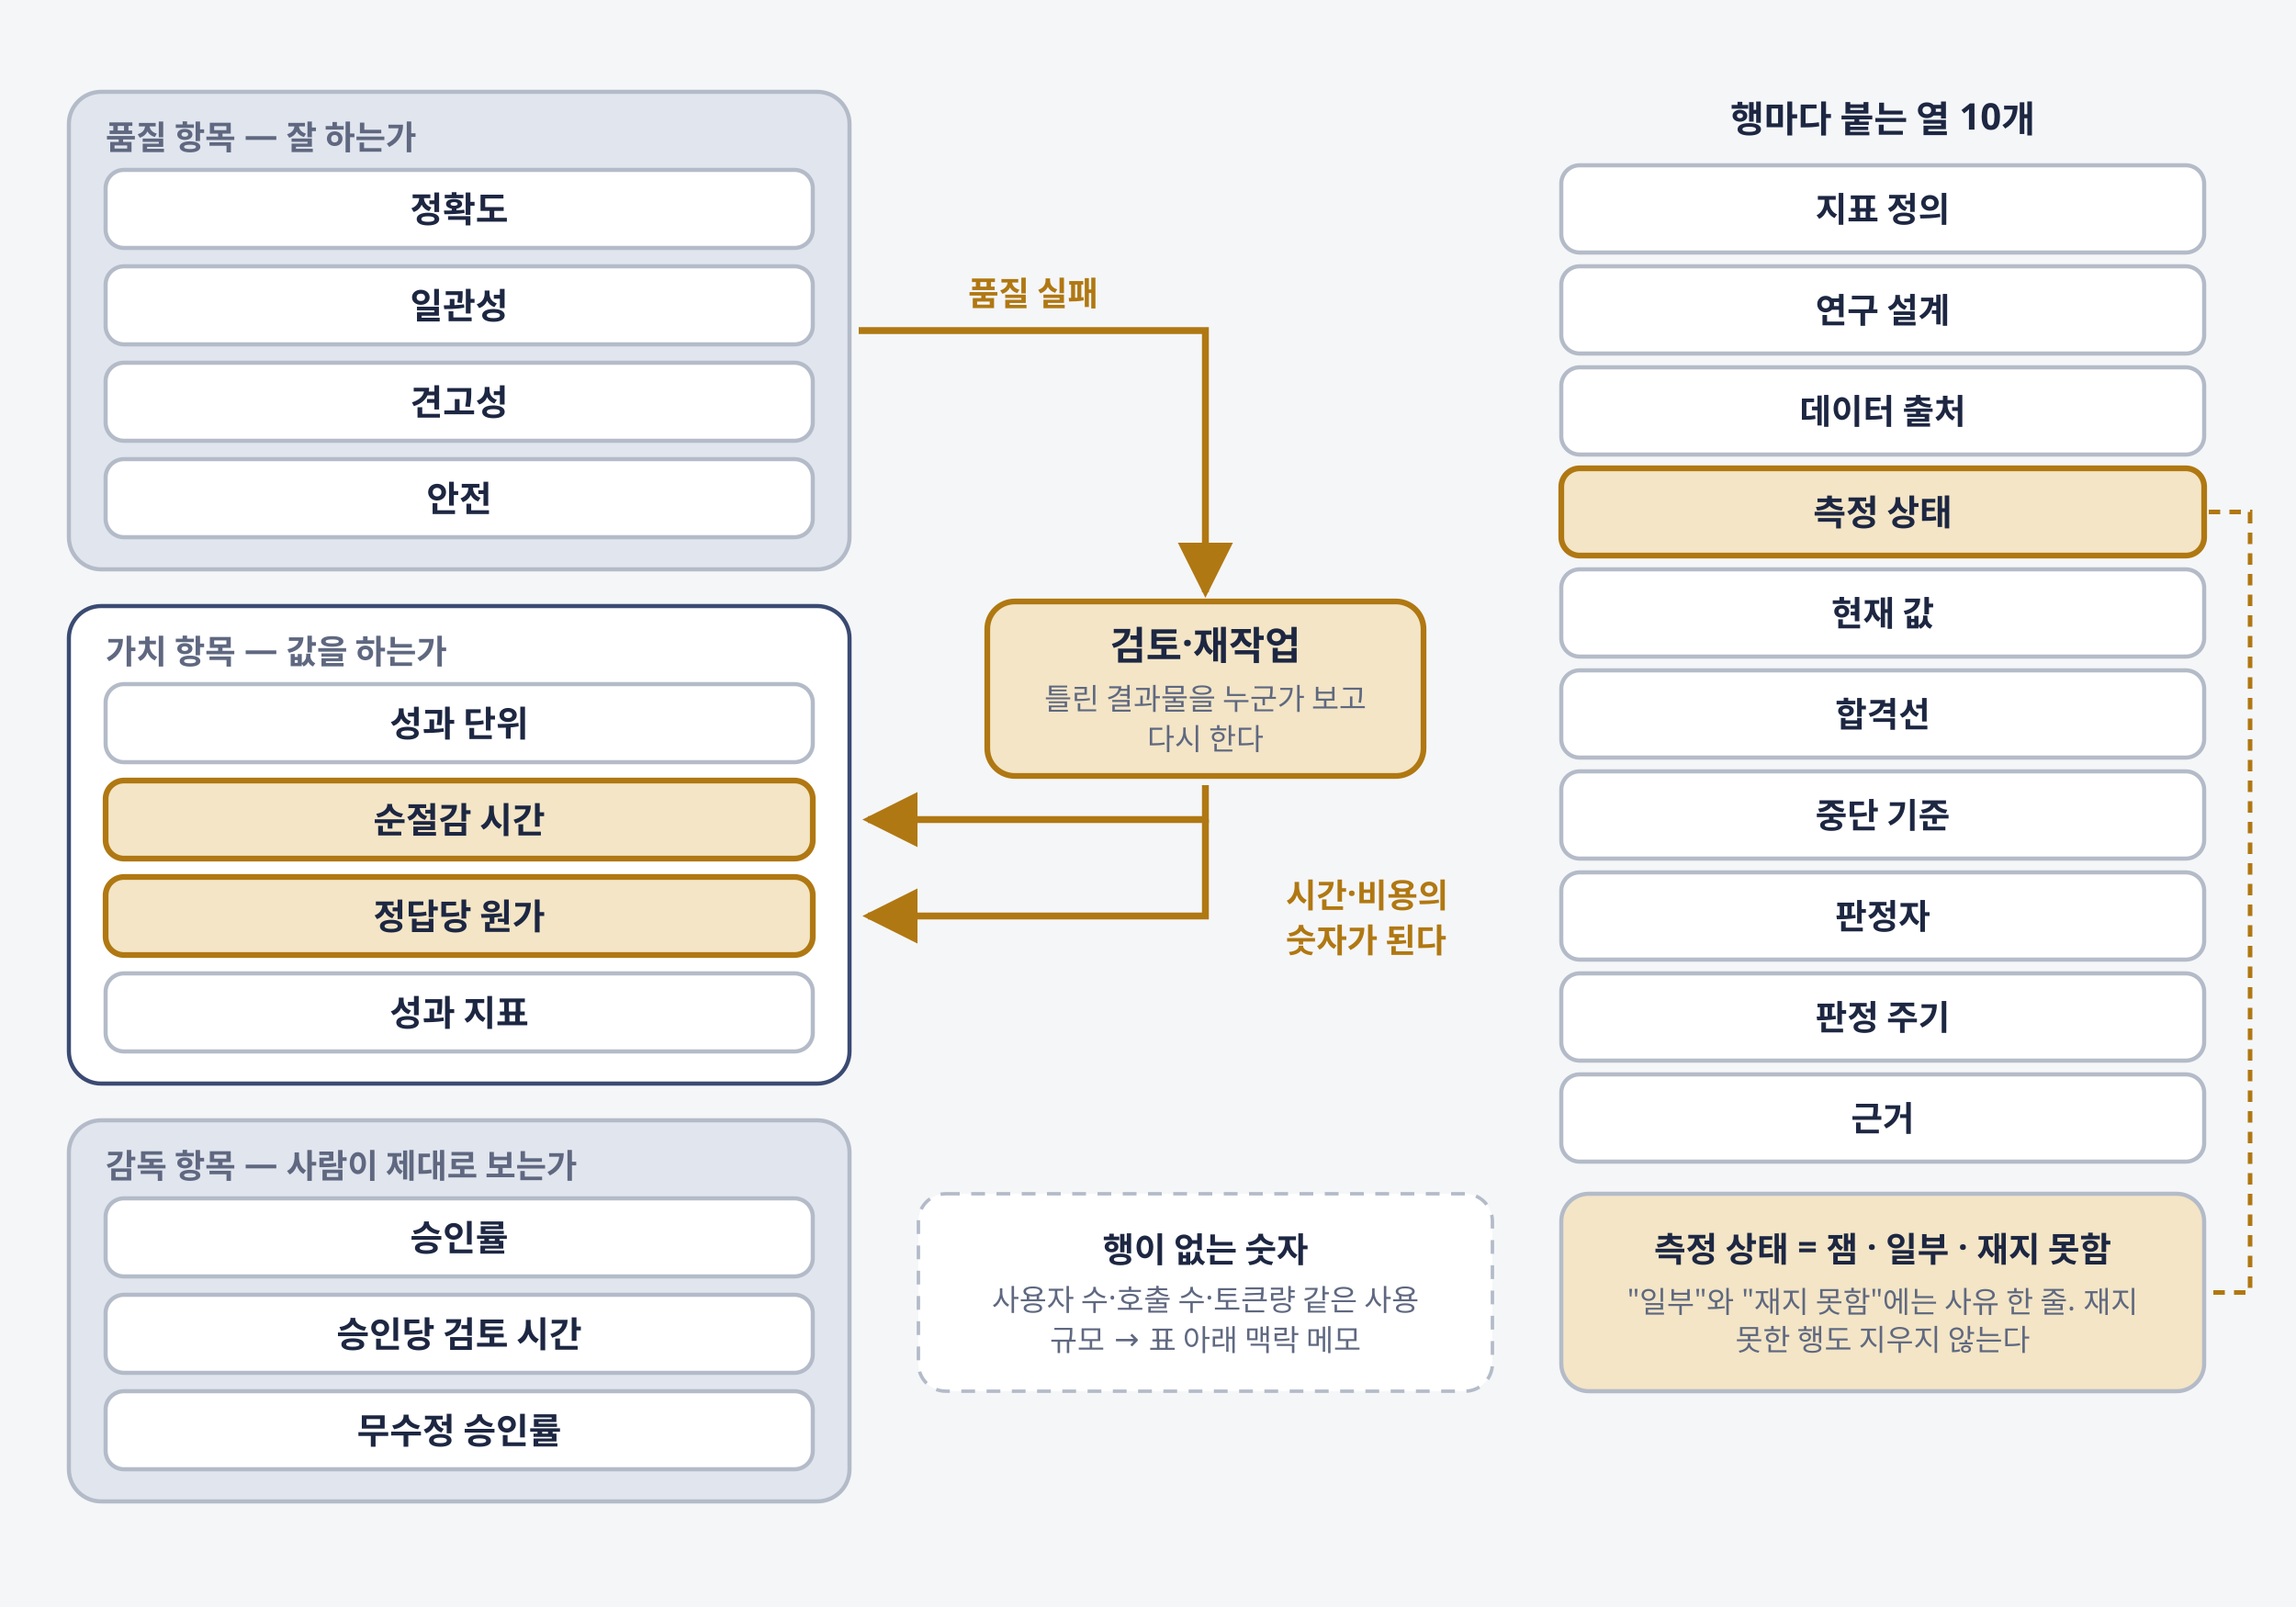
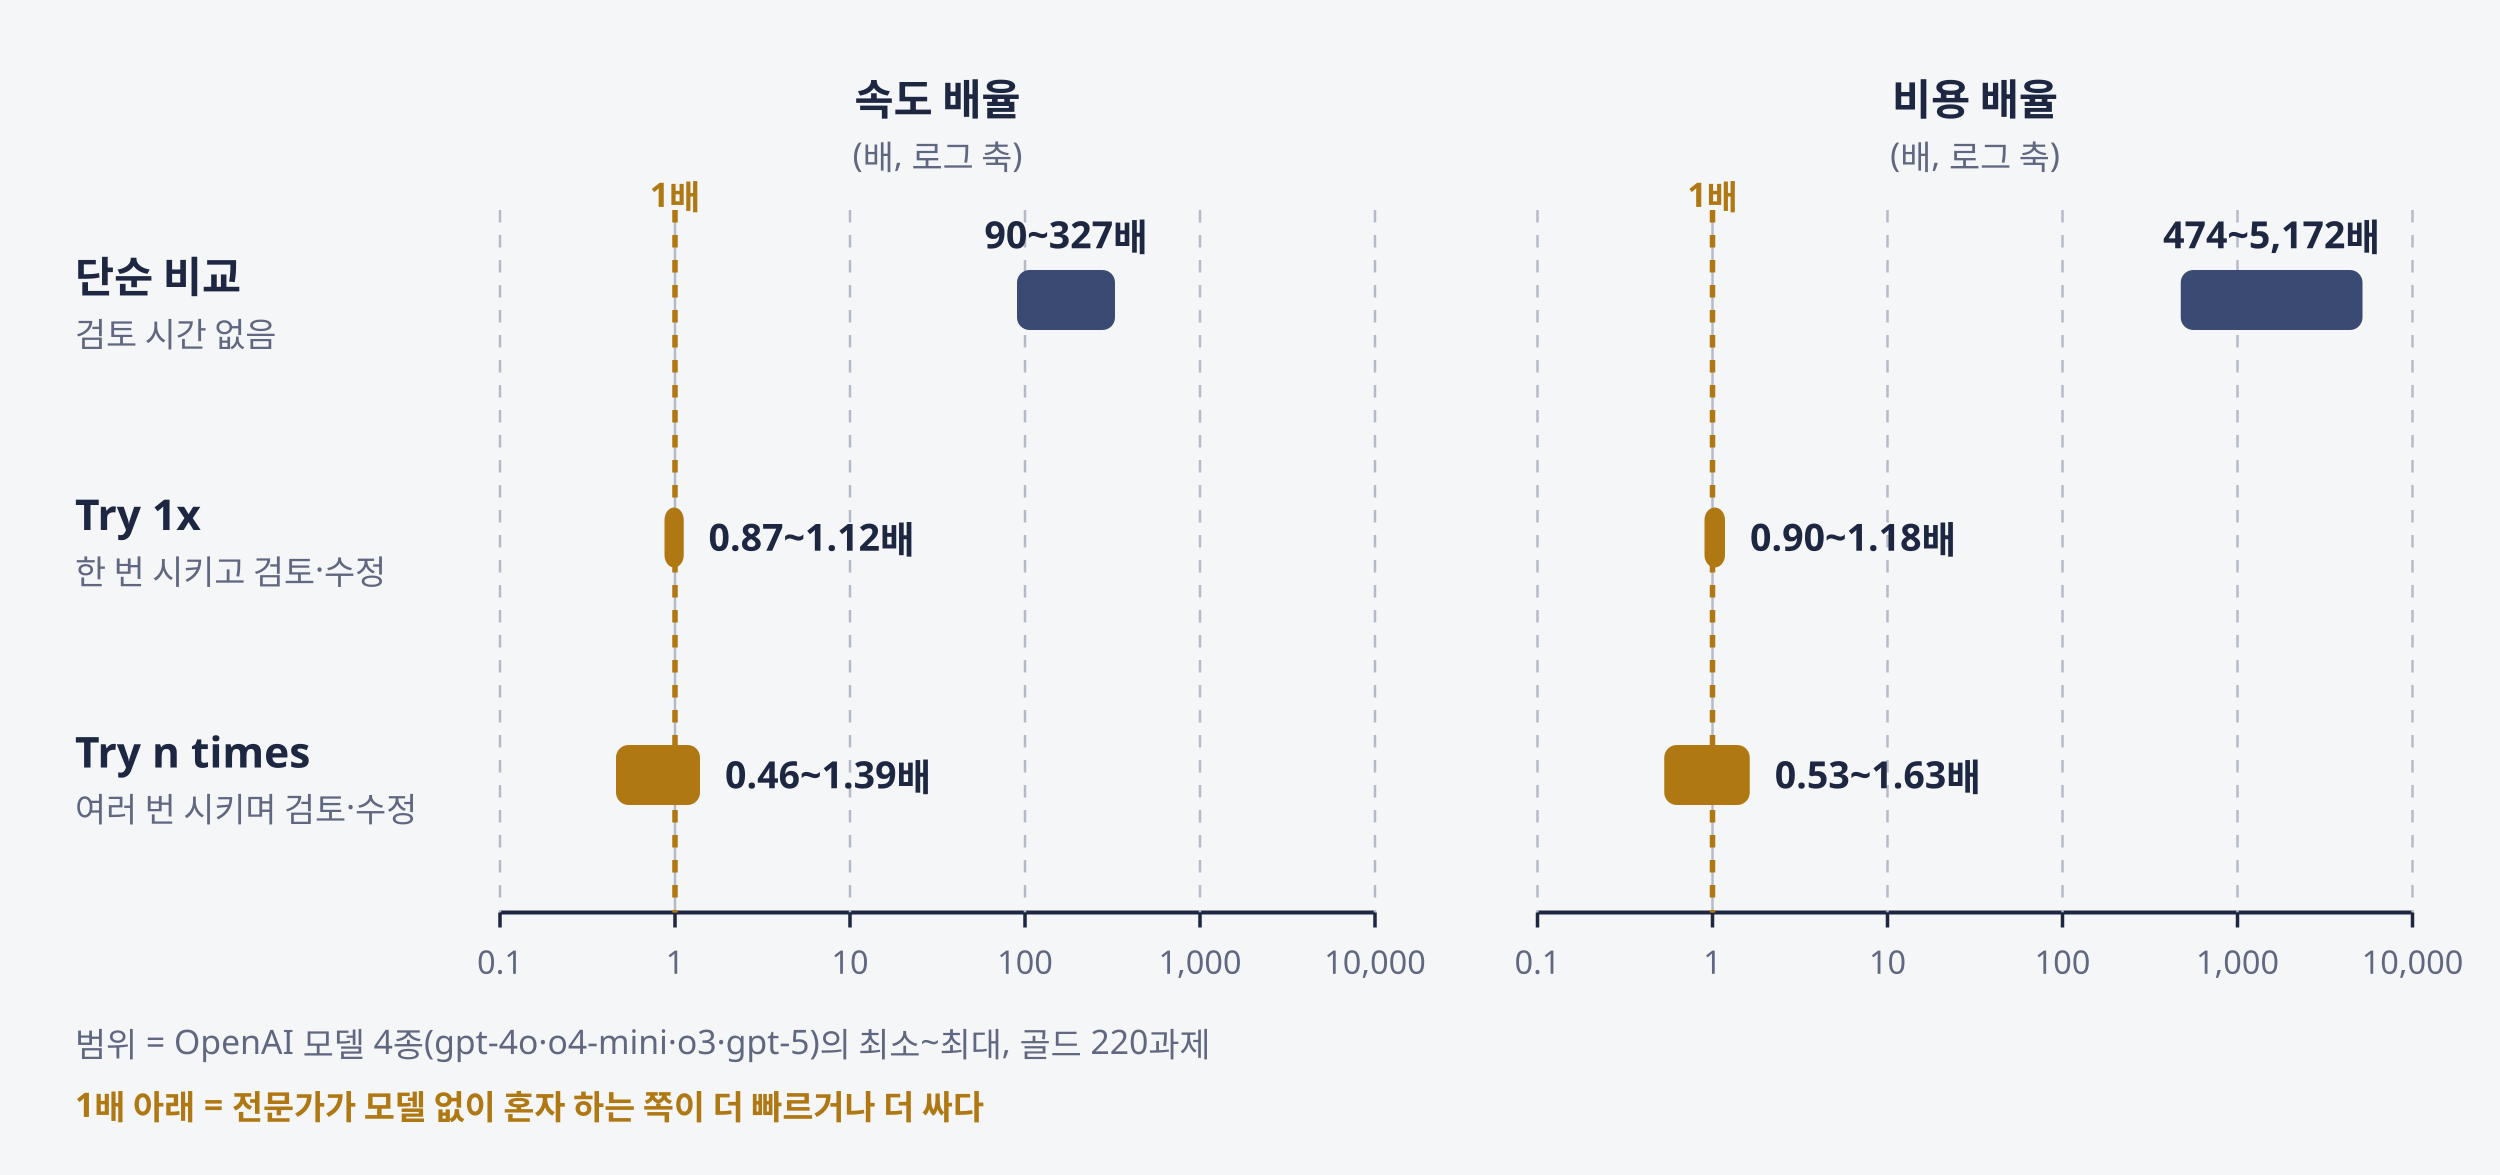
- <svg xmlns="http://www.w3.org/2000/svg" viewBox="0 0 1000 700" role="img" aria-label="성적표 한 장 — 세 묶음, 행마다 붙는 열, 품질 실패가 가치 항목으로 들어가는 경로" font-family="Pretendard,'Apple SD Gothic Neo','Noto Sans KR',sans-serif">
+ <svg xmlns="http://www.w3.org/2000/svg" viewBox="0 0 1000 470" role="img" aria-label="GDPval 표 2 — 단순 비교, Try 1x, Try n times의 속도·비용 배율" font-family="Pretendard,'Apple SD Gothic Neo','Noto Sans KR',sans-serif">
  <defs>
    <marker id="mi" viewBox="0 0 10 10" refX="9" refY="5" markerWidth="7" markerHeight="7" orient="auto-start-reverse">
      <path d="M0,0L10,5L0,10z" fill="#1D2742" />
    </marker>
    <marker id="mc" viewBox="0 0 10 10" refX="9" refY="5" markerWidth="8" markerHeight="8" orient="auto-start-reverse">
      <path d="M0,0L10,5L0,10z" fill="#B07812" />
    </marker>
  </defs>
-   <rect width="1000" height="700" fill="#F5F6F8" />
-   <rect x="30" y="40" width="340" height="208" rx="14" fill="#E1E5EE" stroke="#B4BBC8" stroke-width="1.8" />
-   <text fill="#5F6880" font-size="14.5" font-weight="700" text-anchor="start" dominant-baseline="middle">
-     <tspan x="46.0" y="60.0">품질 항목 — 잘 하는가</tspan>
+   <rect width="1000" height="470" fill="#F5F6F8" />
+   <text fill="#1D2742" font-size="17" font-weight="700" text-anchor="start" dominant-baseline="middle">
+     <tspan x="30.0" y="111.0">단순 비교</tspan>
  </text>
-   <rect x="46" y="74" width="308" height="34" rx="8" fill="#FFFFFF" stroke="#B4BBC8" stroke-width="1.8" />
-   <text x="200.0" y="96.8" fill="#1D2742" font-size="15.5" font-weight="700" text-anchor="middle">정확도</text>
-   <rect x="46" y="116" width="308" height="34" rx="8" fill="#FFFFFF" stroke="#B4BBC8" stroke-width="1.8" />
-   <text x="200.0" y="138.8" fill="#1D2742" font-size="15.5" font-weight="700" text-anchor="middle">일관성</text>
-   <rect x="46" y="158" width="308" height="34" rx="8" fill="#FFFFFF" stroke="#B4BBC8" stroke-width="1.8" />
-   <text x="200.0" y="180.8" fill="#1D2742" font-size="15.5" font-weight="700" text-anchor="middle">견고성</text>
-   <rect x="46" y="200" width="308" height="34" rx="8" fill="#FFFFFF" stroke="#B4BBC8" stroke-width="1.8" />
-   <text x="200.0" y="222.8" fill="#1D2742" font-size="15.5" font-weight="700" text-anchor="middle">안전</text>
-   <rect x="30" y="264" width="340" height="208" rx="14" fill="#FFFFFF" stroke="#3A4A72" stroke-width="1.8" />
-   <text fill="#5F6880" font-size="14.5" font-weight="700" text-anchor="start" dominant-baseline="middle">
-     <tspan x="46.0" y="284.0">가치 항목 — 값을 하는가</tspan>
+   <text fill="#5F6880" font-size="13.5" font-weight="400" text-anchor="start" dominant-baseline="middle">
+     <tspan x="30.0" y="134.0">검토 시간 없음</tspan>
  </text>
-   <rect x="46" y="298" width="308" height="34" rx="8" fill="#FFFFFF" stroke="#B4BBC8" stroke-width="1.8" />
-   <text x="200.0" y="320.8" fill="#1D2742" font-size="15.5" font-weight="700" text-anchor="middle">성과 단위</text>
-   <rect x="46" y="340" width="308" height="34" rx="8" fill="#F3E5C6" stroke="#B07812" stroke-width="2.5" />
-   <text x="200.0" y="362.8" fill="#1D2742" font-size="15.5" font-weight="700" text-anchor="middle">순절감 시간</text>
-   <rect x="46" y="382" width="308" height="34" rx="8" fill="#F3E5C6" stroke="#B07812" stroke-width="2.5" />
-   <text x="200.0" y="404.8" fill="#1D2742" font-size="15.5" font-weight="700" text-anchor="middle">정답당 원가</text>
-   <rect x="46" y="424" width="308" height="34" rx="8" fill="#FFFFFF" stroke="#B4BBC8" stroke-width="1.8" />
-   <text x="200.0" y="446.8" fill="#1D2742" font-size="15.5" font-weight="700" text-anchor="middle">성과 지표</text>
-   <rect x="30" y="488" width="340" height="166" rx="14" fill="#E1E5EE" stroke="#B4BBC8" stroke-width="1.8" />
-   <text fill="#5F6880" font-size="14.5" font-weight="700" text-anchor="start" dominant-baseline="middle">
-     <tspan x="46.0" y="508.0">감독 항목 — 사람이 제대로 보는가</tspan>
+   <text fill="#1D2742" font-size="17" font-weight="700" text-anchor="start" dominant-baseline="middle">
+     <tspan x="30.0" y="206.0">Try 1x</tspan>
  </text>
-   <rect x="46" y="522" width="308" height="34" rx="8" fill="#FFFFFF" stroke="#B4BBC8" stroke-width="1.8" />
-   <text x="200.0" y="544.8" fill="#1D2742" font-size="15.5" font-weight="700" text-anchor="middle">승인률</text>
-   <rect x="46" y="564" width="308" height="34" rx="8" fill="#FFFFFF" stroke="#B4BBC8" stroke-width="1.8" />
-   <text x="200.0" y="586.8" fill="#1D2742" font-size="15.5" font-weight="700" text-anchor="middle">승인당 검토 시간</text>
-   <rect x="46" y="606" width="308" height="34" rx="8" fill="#FFFFFF" stroke="#B4BBC8" stroke-width="1.8" />
-   <text x="200.0" y="628.8" fill="#1D2742" font-size="15.5" font-weight="700" text-anchor="middle">무수정 승인률</text>
-   <rect x="430" y="262" width="190" height="76" rx="12" fill="#F3E5C6" stroke="#B07812" stroke-width="2.5" />
-   <text x="525.0" y="287.3" fill="#1D2742" font-size="17" font-weight="700" text-anchor="middle">검토·재작업</text>
-   <text x="525.0" y="309.1" fill="#5F6880" font-size="13" font-weight="400" text-anchor="middle">틀린 결과물을 누군가 보고</text>
-   <text x="525.0" y="326.6" fill="#5F6880" font-size="13" font-weight="400" text-anchor="middle">다시 한다</text>
-   <path d="M374,144 L525,144 L525,258" fill="none" stroke="#B07812" stroke-width="3" marker-end="url(#mc)" />
-   <text fill="#B07812" font-size="14.5" font-weight="700" text-anchor="middle" dominant-baseline="middle">
-     <tspan x="450.0" y="128.0">품질 실패</tspan>
+   <text fill="#5F6880" font-size="13.5" font-weight="400" text-anchor="start" dominant-baseline="middle">
+     <tspan x="30.0" y="229.0">한 번 시키고 검토·수정</tspan>
  </text>
-   <path d="M525,342 L525,357 L378,357" fill="none" stroke="#B07812" stroke-width="3" marker-end="url(#mc)" />
-   <path d="M525,357 L525,399 L378,399" fill="none" stroke="#B07812" stroke-width="3" marker-end="url(#mc)" />
-   <text fill="#B07812" font-size="14.5" font-weight="700" text-anchor="start" dominant-baseline="middle">
-     <tspan x="560.0" y="390.2">시간·비용의</tspan>
-     <tspan x="560.0" y="409.8">숫자가 된다</tspan>
+   <text fill="#1D2742" font-size="17" font-weight="700" text-anchor="start" dominant-baseline="middle">
+     <tspan x="30.0" y="301.0">Try n times</tspan>
  </text>
-   <text fill="#1D2742" font-size="16" font-weight="700" text-anchor="middle" dominant-baseline="middle">
-     <tspan x="820.0" y="52.0">행마다 붙는 열 10개</tspan>
+   <text fill="#5F6880" font-size="13.5" font-weight="400" text-anchor="start" dominant-baseline="middle">
+     <tspan x="30.0" y="324.0">여러 번 시키며 검토·수정</tspan>
  </text>
-   <rect x="680" y="72" width="280" height="38" rx="8" fill="#FFFFFF" stroke="#B4BBC8" stroke-width="1.8" />
-   <text x="820.0" y="96.6" fill="#1D2742" font-size="15" font-weight="700" text-anchor="middle">지표 정의</text>
-   <rect x="680" y="116" width="280" height="38" rx="8" fill="#FFFFFF" stroke="#B4BBC8" stroke-width="1.8" />
-   <text x="820.0" y="140.6" fill="#1D2742" font-size="15" font-weight="700" text-anchor="middle">연구 설계</text>
-   <rect x="680" y="160" width="280" height="38" rx="8" fill="#FFFFFF" stroke="#B4BBC8" stroke-width="1.8" />
-   <text x="820.0" y="184.6" fill="#1D2742" font-size="15" font-weight="700" text-anchor="middle">데이터 출처</text>
-   <rect x="680" y="204" width="280" height="38" rx="8" fill="#F3E5C6" stroke="#B07812" stroke-width="2.5" />
-   <text x="820.0" y="228.8" fill="#1D2742" font-size="15.5" font-weight="700" text-anchor="middle">측정 상태</text>
-   <rect x="680" y="248" width="280" height="38" rx="8" fill="#FFFFFF" stroke="#B4BBC8" stroke-width="1.8" />
-   <text x="820.0" y="272.6" fill="#1D2742" font-size="15" font-weight="700" text-anchor="middle">현재 값</text>
-   <rect x="680" y="292" width="280" height="38" rx="8" fill="#FFFFFF" stroke="#B4BBC8" stroke-width="1.8" />
-   <text x="820.0" y="316.6" fill="#1D2742" font-size="15" font-weight="700" text-anchor="middle">합격선</text>
-   <rect x="680" y="336" width="280" height="38" rx="8" fill="#FFFFFF" stroke="#B4BBC8" stroke-width="1.8" />
-   <text x="820.0" y="360.6" fill="#1D2742" font-size="15" font-weight="700" text-anchor="middle">중단 기준</text>
-   <rect x="680" y="380" width="280" height="38" rx="8" fill="#FFFFFF" stroke="#B4BBC8" stroke-width="1.8" />
-   <text x="820.0" y="404.6" fill="#1D2742" font-size="15" font-weight="700" text-anchor="middle">판정자</text>
-   <rect x="680" y="424" width="280" height="38" rx="8" fill="#FFFFFF" stroke="#B4BBC8" stroke-width="1.8" />
-   <text x="820.0" y="448.6" fill="#1D2742" font-size="15" font-weight="700" text-anchor="middle">판정 주기</text>
-   <rect x="680" y="468" width="280" height="38" rx="8" fill="#FFFFFF" stroke="#B4BBC8" stroke-width="1.8" />
-   <text x="820.0" y="492.6" fill="#1D2742" font-size="15" font-weight="700" text-anchor="middle">근거</text>
-   <rect x="680" y="520" width="280" height="86" rx="12" fill="#F3E5C6" stroke="#B4BBC8" stroke-width="1.8" />
-   <text x="820.0" y="549.6" fill="#1D2742" font-size="15" font-weight="700" text-anchor="middle">측정 상태 = 잼 · 일부 · 재지 못함</text>
-   <text x="820.0" y="570.7" fill="#5F6880" font-size="13" font-weight="400" text-anchor="middle">"일부"와 "재지 못함"에는 사유 한 줄. 재지</text>
-   <text x="820.0" y="588.3" fill="#5F6880" font-size="13" font-weight="400" text-anchor="middle">못한 행도 지우지 않는다</text>
-   <path d="M962,223 L980,223 L980,563 L962,563" fill="none" stroke="#B07812" stroke-width="2" stroke-dasharray="5 4" />
-   <rect x="400.0" y="520.0" width="250.0" height="86.0" rx="12" fill="#FFFFFF" stroke="#B4BBC8" stroke-width="1.5" stroke-dasharray="6 5" />
-   <text x="525.0" y="549.8" fill="#1D2742" font-size="15" font-weight="700" text-anchor="middle">행이 없는 숫자</text>
-   <text x="525.0" y="570.9" fill="#5F6880" font-size="13" font-weight="400" text-anchor="middle">사용자 수·호출 수·토큰량 같은 사용</text>
-   <text x="525.0" y="588.4" fill="#5F6880" font-size="13" font-weight="400" text-anchor="middle">규모 → 표 아래 맥락 메모</text>
+   <text fill="#1D2742" font-size="17" font-weight="700" text-anchor="middle" dominant-baseline="middle">
+     <tspan x="375.0" y="40.0">속도 배율</tspan>
+   </text>
+   <text fill="#5F6880" font-size="13.5" font-weight="400" text-anchor="middle" dominant-baseline="middle">
+     <tspan x="375.0" y="62.0">(배, 로그 축)</tspan>
+   </text>
+   <line x1="200" y1="365" x2="550" y2="365" stroke="#1D2742" stroke-width="1.6" />
+   <line x1="200.0" y1="84" x2="200.0" y2="365" stroke="#B4BBC8" stroke-width="1" stroke-dasharray="5 5" />
+   <line x1="200.0" y1="365" x2="200.0" y2="371" stroke="#1D2742" stroke-width="1.4" />
+   <text fill="#5F6880" font-size="13" font-weight="400" text-anchor="middle" dominant-baseline="middle">
+     <tspan x="200.0" y="385.0">0.1</tspan>
+   </text>
+   <line x1="270.0" y1="84" x2="270.0" y2="365" stroke="#B4BBC8" stroke-width="1" />
+   <line x1="270.0" y1="365" x2="270.0" y2="371" stroke="#1D2742" stroke-width="1.4" />
+   <text fill="#5F6880" font-size="13" font-weight="400" text-anchor="middle" dominant-baseline="middle">
+     <tspan x="270.0" y="385.0">1</tspan>
+   </text>
+   <line x1="340.0" y1="84" x2="340.0" y2="365" stroke="#B4BBC8" stroke-width="1" stroke-dasharray="5 5" />
+   <line x1="340.0" y1="365" x2="340.0" y2="371" stroke="#1D2742" stroke-width="1.4" />
+   <text fill="#5F6880" font-size="13" font-weight="400" text-anchor="middle" dominant-baseline="middle">
+     <tspan x="340.0" y="385.0">10</tspan>
+   </text>
+   <line x1="410.0" y1="84" x2="410.0" y2="365" stroke="#B4BBC8" stroke-width="1" stroke-dasharray="5 5" />
+   <line x1="410.0" y1="365" x2="410.0" y2="371" stroke="#1D2742" stroke-width="1.4" />
+   <text fill="#5F6880" font-size="13" font-weight="400" text-anchor="middle" dominant-baseline="middle">
+     <tspan x="410.0" y="385.0">100</tspan>
+   </text>
+   <line x1="480.0" y1="84" x2="480.0" y2="365" stroke="#B4BBC8" stroke-width="1" stroke-dasharray="5 5" />
+   <line x1="480.0" y1="365" x2="480.0" y2="371" stroke="#1D2742" stroke-width="1.4" />
+   <text fill="#5F6880" font-size="13" font-weight="400" text-anchor="middle" dominant-baseline="middle">
+     <tspan x="480.0" y="385.0">1,000</tspan>
+   </text>
+   <line x1="550.0" y1="84" x2="550.0" y2="365" stroke="#B4BBC8" stroke-width="1" stroke-dasharray="5 5" />
+   <line x1="550.0" y1="365" x2="550.0" y2="371" stroke="#1D2742" stroke-width="1.4" />
+   <text fill="#5F6880" font-size="13" font-weight="400" text-anchor="middle" dominant-baseline="middle">
+     <tspan x="550.0" y="385.0">10,000</tspan>
+   </text>
+   <line x1="270.0" y1="84" x2="270.0" y2="365" stroke="#B07812" stroke-width="2.2" stroke-dasharray="5 5" />
+   <text fill="#B07812" font-size="13.5" font-weight="700" text-anchor="middle" dominant-baseline="middle">
+     <tspan x="270.0" y="78.0">1배</tspan>
+   </text>
+   <rect x="406.8" y="108.0" width="39.2" height="24.0" rx="5" fill="#3A4A72" stroke="none" stroke-width="0" />
+   <text fill="#1D2742" font-size="15" font-weight="700" text-anchor="middle" dominant-baseline="middle">
+     <tspan x="426.4" y="94.0">90~327배</tspan>
+   </text>
+   <rect x="265.8" y="203.0" width="7.7" height="24.0" rx="5" fill="#B07812" stroke="none" stroke-width="0" />
+   <text fill="#1D2742" font-size="15" font-weight="700" text-anchor="start" dominant-baseline="middle">
+     <tspan x="283.4" y="215.0">0.87~1.12배</tspan>
+   </text>
+   <rect x="246.4" y="298.0" width="33.6" height="24.0" rx="5" fill="#B07812" stroke="none" stroke-width="0" />
+   <text fill="#1D2742" font-size="15" font-weight="700" text-anchor="start" dominant-baseline="middle">
+     <tspan x="290.0" y="310.0">0.46~1.39배</tspan>
+   </text>
+   <text fill="#1D2742" font-size="17" font-weight="700" text-anchor="middle" dominant-baseline="middle">
+     <tspan x="790.0" y="40.0">비용 배율</tspan>
+   </text>
+   <text fill="#5F6880" font-size="13.5" font-weight="400" text-anchor="middle" dominant-baseline="middle">
+     <tspan x="790.0" y="62.0">(배, 로그 축)</tspan>
+   </text>
+   <line x1="615" y1="365" x2="965" y2="365" stroke="#1D2742" stroke-width="1.6" />
+   <line x1="615.0" y1="84" x2="615.0" y2="365" stroke="#B4BBC8" stroke-width="1" stroke-dasharray="5 5" />
+   <line x1="615.0" y1="365" x2="615.0" y2="371" stroke="#1D2742" stroke-width="1.4" />
+   <text fill="#5F6880" font-size="13" font-weight="400" text-anchor="middle" dominant-baseline="middle">
+     <tspan x="615.0" y="385.0">0.1</tspan>
+   </text>
+   <line x1="685.0" y1="84" x2="685.0" y2="365" stroke="#B4BBC8" stroke-width="1" />
+   <line x1="685.0" y1="365" x2="685.0" y2="371" stroke="#1D2742" stroke-width="1.4" />
+   <text fill="#5F6880" font-size="13" font-weight="400" text-anchor="middle" dominant-baseline="middle">
+     <tspan x="685.0" y="385.0">1</tspan>
+   </text>
+   <line x1="755.0" y1="84" x2="755.0" y2="365" stroke="#B4BBC8" stroke-width="1" stroke-dasharray="5 5" />
+   <line x1="755.0" y1="365" x2="755.0" y2="371" stroke="#1D2742" stroke-width="1.4" />
+   <text fill="#5F6880" font-size="13" font-weight="400" text-anchor="middle" dominant-baseline="middle">
+     <tspan x="755.0" y="385.0">10</tspan>
+   </text>
+   <line x1="825.0" y1="84" x2="825.0" y2="365" stroke="#B4BBC8" stroke-width="1" stroke-dasharray="5 5" />
+   <line x1="825.0" y1="365" x2="825.0" y2="371" stroke="#1D2742" stroke-width="1.4" />
+   <text fill="#5F6880" font-size="13" font-weight="400" text-anchor="middle" dominant-baseline="middle">
+     <tspan x="825.0" y="385.0">100</tspan>
+   </text>
+   <line x1="895.0" y1="84" x2="895.0" y2="365" stroke="#B4BBC8" stroke-width="1" stroke-dasharray="5 5" />
+   <line x1="895.0" y1="365" x2="895.0" y2="371" stroke="#1D2742" stroke-width="1.4" />
+   <text fill="#5F6880" font-size="13" font-weight="400" text-anchor="middle" dominant-baseline="middle">
+     <tspan x="895.0" y="385.0">1,000</tspan>
+   </text>
+   <line x1="965.0" y1="84" x2="965.0" y2="365" stroke="#B4BBC8" stroke-width="1" stroke-dasharray="5 5" />
+   <line x1="965.0" y1="365" x2="965.0" y2="371" stroke="#1D2742" stroke-width="1.4" />
+   <text fill="#5F6880" font-size="13" font-weight="400" text-anchor="middle" dominant-baseline="middle">
+     <tspan x="965.0" y="385.0">10,000</tspan>
+   </text>
+   <line x1="685.0" y1="84" x2="685.0" y2="365" stroke="#B07812" stroke-width="2.2" stroke-dasharray="5 5" />
+   <text fill="#B07812" font-size="13.5" font-weight="700" text-anchor="middle" dominant-baseline="middle">
+     <tspan x="685.0" y="78.0">1배</tspan>
+   </text>
+   <rect x="872.3" y="108.0" width="72.7" height="24.0" rx="5" fill="#3A4A72" stroke="none" stroke-width="0" />
+   <text fill="#1D2742" font-size="15" font-weight="700" text-anchor="middle" dominant-baseline="middle">
+     <tspan x="908.6" y="94.0">474~5,172배</tspan>
+   </text>
+   <rect x="681.8" y="203.0" width="8.2" height="24.0" rx="5" fill="#B07812" stroke="none" stroke-width="0" />
+   <text fill="#1D2742" font-size="15" font-weight="700" text-anchor="start" dominant-baseline="middle">
+     <tspan x="700.0" y="215.0">0.90~1.18배</tspan>
+   </text>
+   <rect x="665.7" y="298.0" width="34.2" height="24.0" rx="5" fill="#B07812" stroke="none" stroke-width="0" />
+   <text fill="#1D2742" font-size="15" font-weight="700" text-anchor="start" dominant-baseline="middle">
+     <tspan x="709.9" y="310.0">0.53~1.63배</tspan>
+   </text>
+   <text fill="#5F6880" font-size="13.5" font-weight="400" text-anchor="start" dominant-baseline="middle">
+     <tspan x="30.0" y="418.0">범위 = OpenAI 모델 4종(gpt-4o·o4-mini·o3·gpt-5)의 최소~최대, 골드 220과제</tspan>
+   </text>
+   <text fill="#B07812" font-size="13.5" font-weight="700" text-anchor="start" dominant-baseline="middle">
+     <tspan x="30.0" y="442.0">1배 아래 = 전문가가 모델 없이 혼자 하는 쪽이 더 빠르거나 더 싸다</tspan>
+   </text>
</svg>
